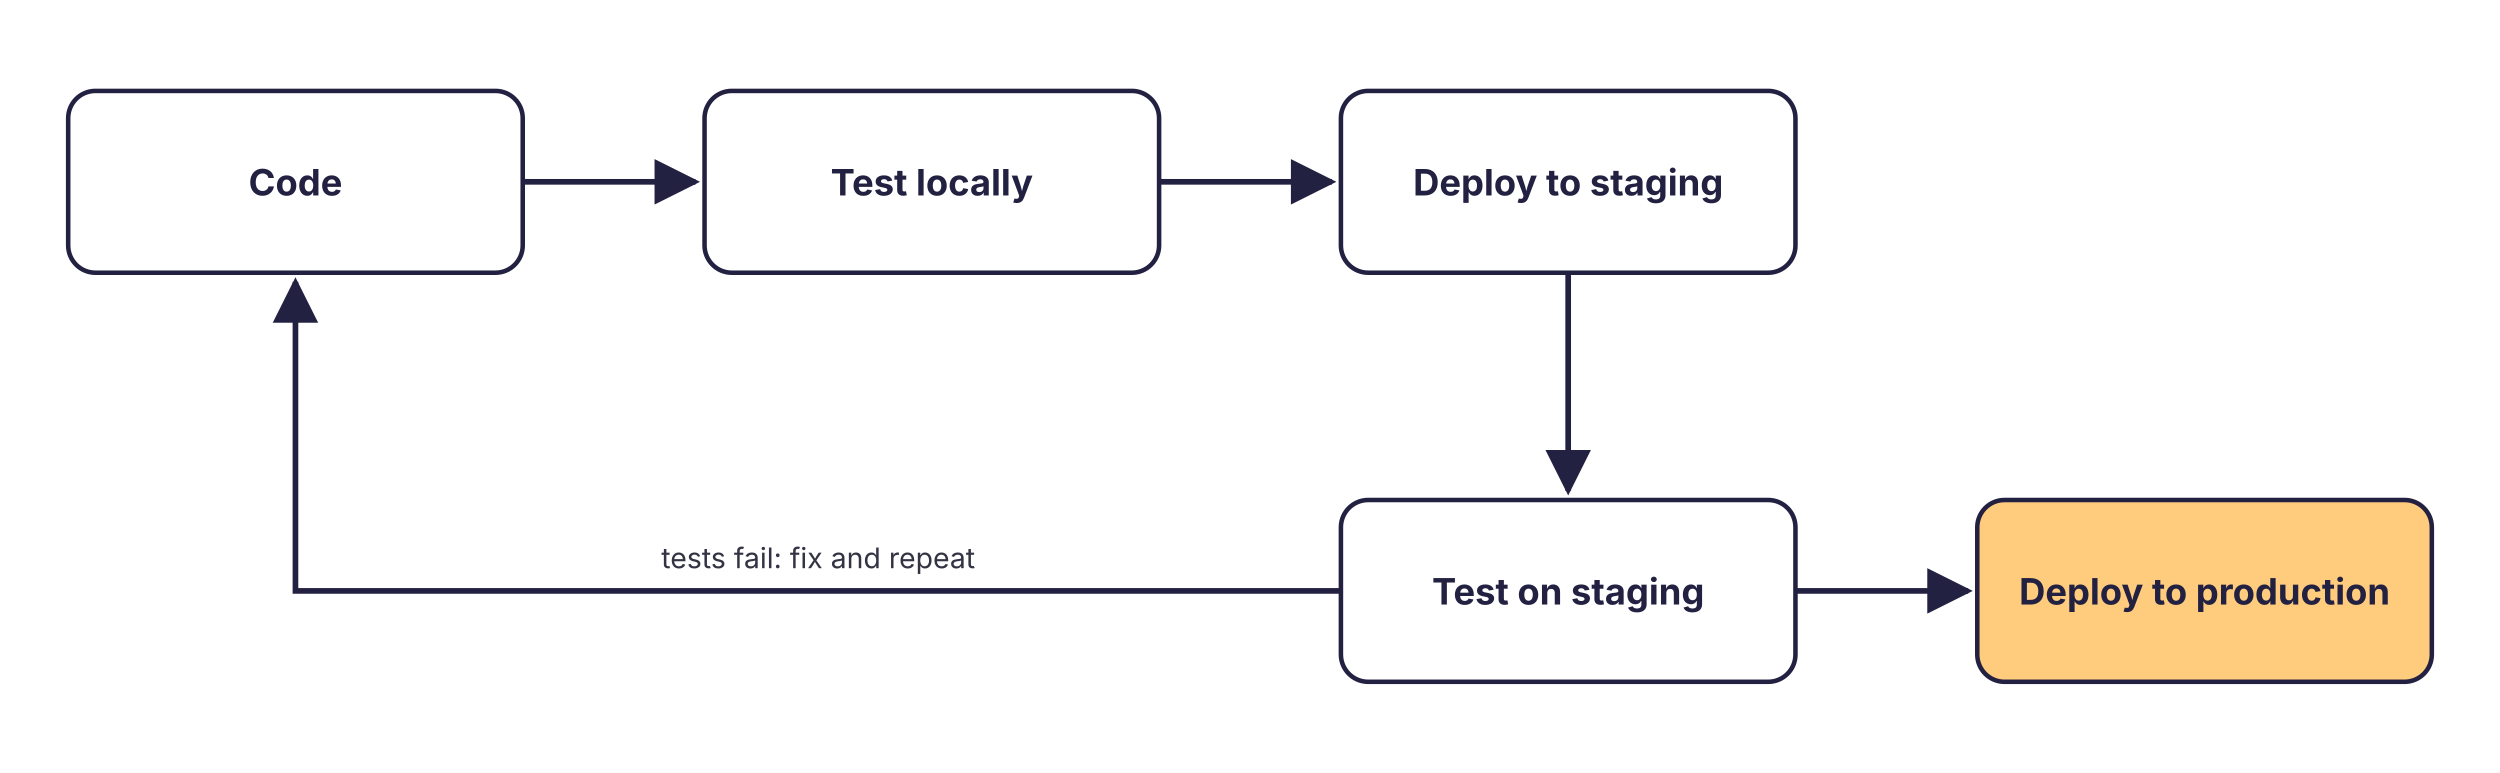
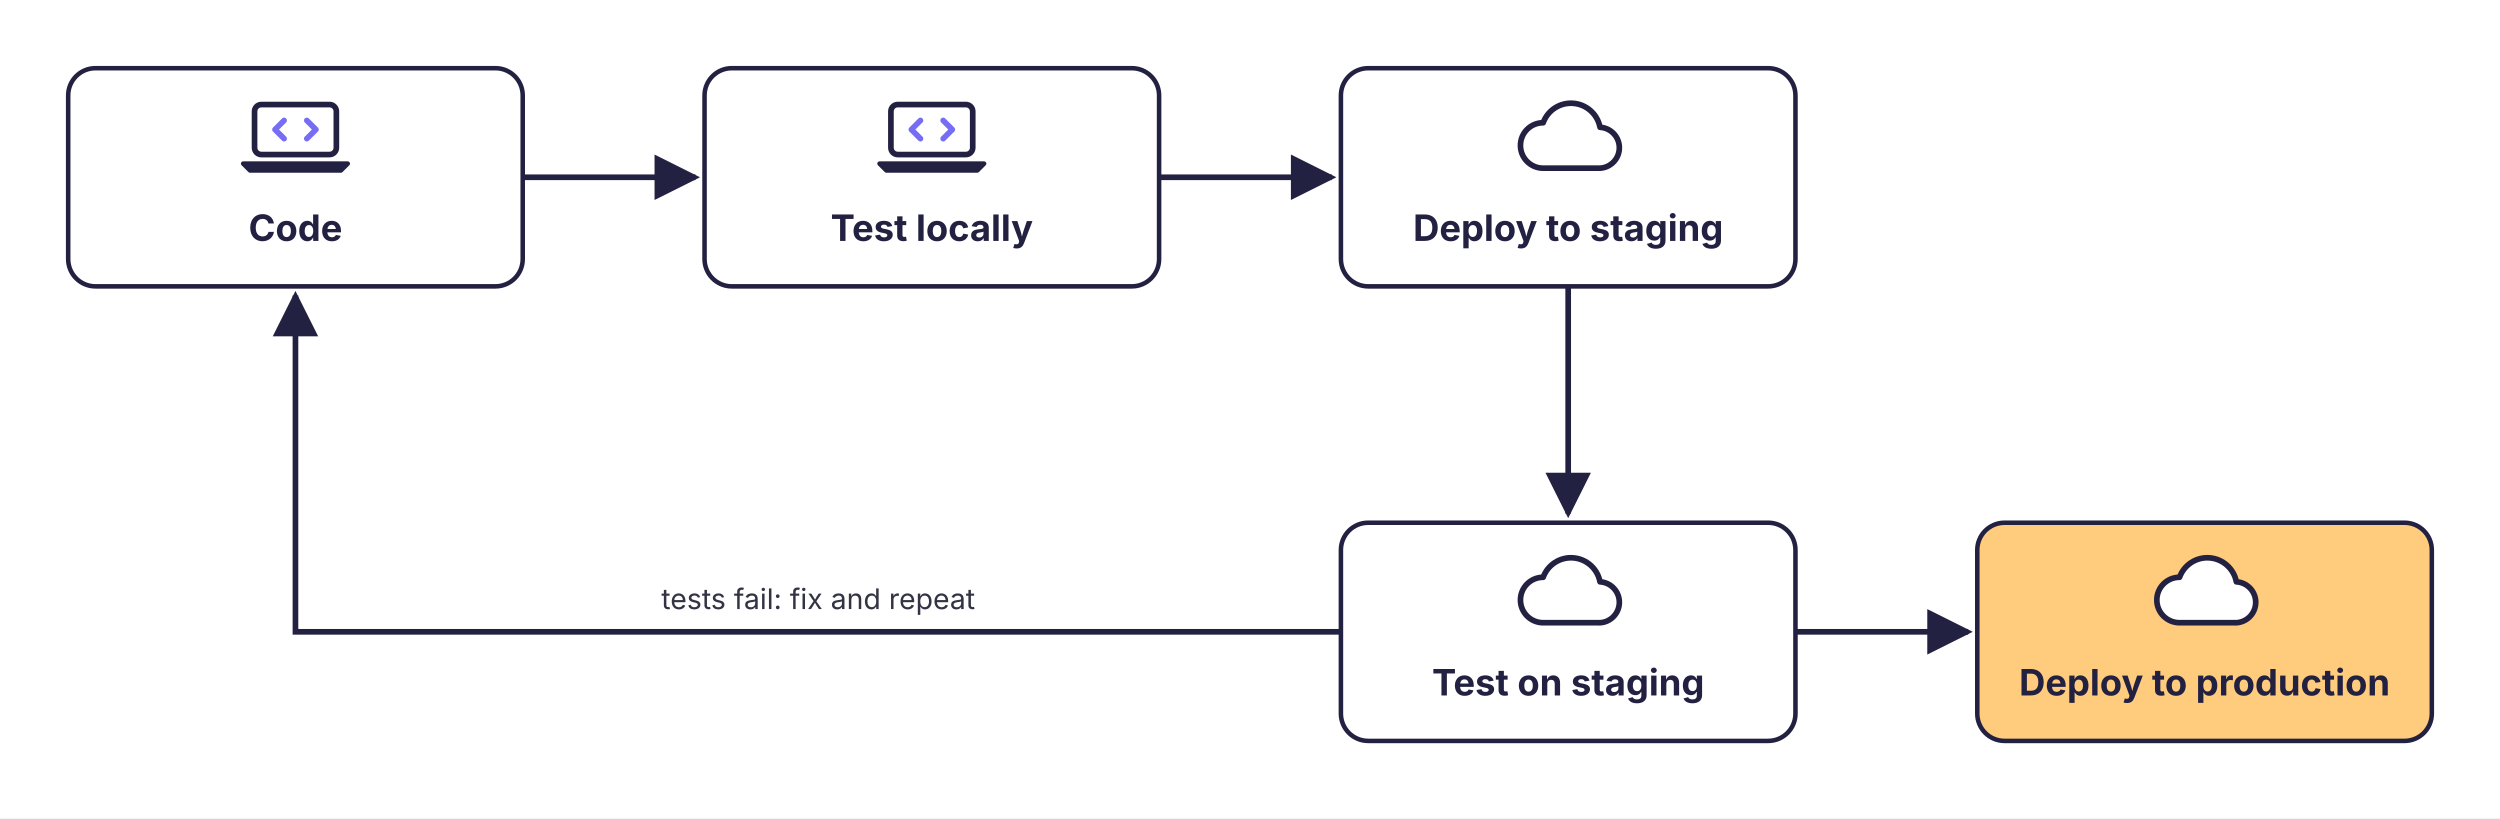
- <svg xmlns="http://www.w3.org/2000/svg" viewBox="0 0 1100 340" width="1100" height="340" font-family="Inter, Helvetica, Arial, sans-serif" role="img" aria-labelledby="t d">
+ <svg xmlns="http://www.w3.org/2000/svg" viewBox="0 0 1100 360" width="1100" height="360" font-family="Inter, Helvetica, Arial, sans-serif" role="img" aria-labelledby="t d">
  <defs>
    <marker id="arrow" viewBox="0 0 10 10" refX="9" refY="5" markerWidth="8" markerHeight="8" orient="auto-start-reverse">
      <path d="M0 0 L10 5 L0 10 z" fill="#232141" />
    </marker>
+     <symbol id="cloud" viewBox="0 0 48 32">
+       <path d="M13 30 H37 A9 9 0 0 0 38 12 A13 13 0 0 0 13 10 A10 10 0 0 0 13 30 Z" fill="#ffffff" stroke="#232141" stroke-width="2.5" stroke-linejoin="round" />
+     </symbol>
+     <symbol id="code" viewBox="0 0 48 32">
+       <rect x="6" y="2" width="36" height="22" rx="3" fill="#ffffff" stroke="#232141" stroke-width="2.5" />
+       <path d="M1 28 H47 L44 31 H4 Z" fill="#232141" stroke="#232141" stroke-width="2" stroke-linejoin="round" />
+       <path d="M19 9 L15 13 L19 17 M29 9 L33 13 L29 17" fill="none" stroke="#756DF3" stroke-width="2.5" stroke-linecap="round" stroke-linejoin="round" />
+     </symbol>
  </defs>
-   <rect x="0" y="0" width="1100" height="340" fill="#ffffff" />
-   <rect x="30" y="40" width="200" height="80" rx="12" fill="#ffffff" stroke="#232141" stroke-width="2" />
-   <text x="130" y="86" font-size="16" font-weight="700" fill="#232141" text-anchor="middle">Code</text>
-   <line x1="230" y1="80" x2="306" y2="80" stroke="#232141" stroke-width="2.5" marker-end="url(#arrow)" />
-   <rect x="310" y="40" width="200" height="80" rx="12" fill="#ffffff" stroke="#232141" stroke-width="2" />
-   <text x="410" y="86" font-size="16" font-weight="700" fill="#232141" text-anchor="middle">Test locally</text>
-   <line x1="510" y1="80" x2="586" y2="80" stroke="#232141" stroke-width="2.5" marker-end="url(#arrow)" />
-   <rect x="590" y="40" width="200" height="80" rx="12" fill="#ffffff" stroke="#232141" stroke-width="2" />
-   <text x="690" y="86" font-size="16" font-weight="700" fill="#232141" text-anchor="middle">Deploy to staging</text>
-   <line x1="690" y1="120" x2="690" y2="216" stroke="#232141" stroke-width="2.5" marker-end="url(#arrow)" />
-   <rect x="590" y="220" width="200" height="80" rx="12" fill="#ffffff" stroke="#232141" stroke-width="2" />
-   <text x="690" y="266" font-size="16" font-weight="700" fill="#232141" text-anchor="middle">Test on staging</text>
-   <polyline points="590,260 130,260 130,124" fill="none" stroke="#232141" stroke-width="2.5" marker-end="url(#arrow)" />
-   <text x="360" y="250" font-size="12.5" fill="#333344" text-anchor="middle">tests fail: fix and repeat</text>
-   <line x1="790" y1="260" x2="866" y2="260" stroke="#232141" stroke-width="2.5" marker-end="url(#arrow)" />
-   <rect x="870" y="220" width="200" height="80" rx="12" fill="#FFCB7D" stroke="#232141" stroke-width="2" />
-   <text x="970" y="266" font-size="16" font-weight="700" fill="#232141" text-anchor="middle">Deploy to production</text>
+   <rect x="0" y="0" width="1100" height="360" fill="#ffffff" />
+   <rect x="30" y="30" width="200" height="96" rx="12" fill="#ffffff" stroke="#232141" stroke-width="2" />
+   <use href="#code" x="106" y="44" width="48" height="32" />
+   <text x="130" y="106" font-size="16" font-weight="700" fill="#232141" text-anchor="middle">Code</text>
+   <line x1="230" y1="78" x2="306" y2="78" stroke="#232141" stroke-width="2.5" marker-end="url(#arrow)" />
+   <rect x="310" y="30" width="200" height="96" rx="12" fill="#ffffff" stroke="#232141" stroke-width="2" />
+   <use href="#code" x="386" y="44" width="48" height="32" />
+   <text x="410" y="106" font-size="16" font-weight="700" fill="#232141" text-anchor="middle">Test locally</text>
+   <line x1="510" y1="78" x2="586" y2="78" stroke="#232141" stroke-width="2.5" marker-end="url(#arrow)" />
+   <rect x="590" y="30" width="200" height="96" rx="12" fill="#ffffff" stroke="#232141" stroke-width="2" />
+   <use href="#cloud" x="666" y="44" width="48" height="32" />
+   <text x="690" y="106" font-size="16" font-weight="700" fill="#232141" text-anchor="middle">Deploy to staging</text>
+   <line x1="690" y1="126" x2="690" y2="226" stroke="#232141" stroke-width="2.5" marker-end="url(#arrow)" />
+   <rect x="590" y="230" width="200" height="96" rx="12" fill="#ffffff" stroke="#232141" stroke-width="2" />
+   <use href="#cloud" x="666" y="244" width="48" height="32" />
+   <text x="690" y="306" font-size="16" font-weight="700" fill="#232141" text-anchor="middle">Test on staging</text>
+   <polyline points="590,278 130,278 130,130" fill="none" stroke="#232141" stroke-width="2.5" marker-end="url(#arrow)" />
+   <text x="360" y="268" font-size="12.5" fill="#333344" text-anchor="middle">tests fail: fix and repeat</text>
+   <line x1="790" y1="278" x2="866" y2="278" stroke="#232141" stroke-width="2.5" marker-end="url(#arrow)" />
+   <rect x="870" y="230" width="200" height="96" rx="12" fill="#FFCB7D" stroke="#232141" stroke-width="2" />
+   <use href="#cloud" x="946" y="244" width="48" height="32" />
+   <text x="970" y="306" font-size="16" font-weight="700" fill="#232141" text-anchor="middle">Deploy to production</text>
</svg>
